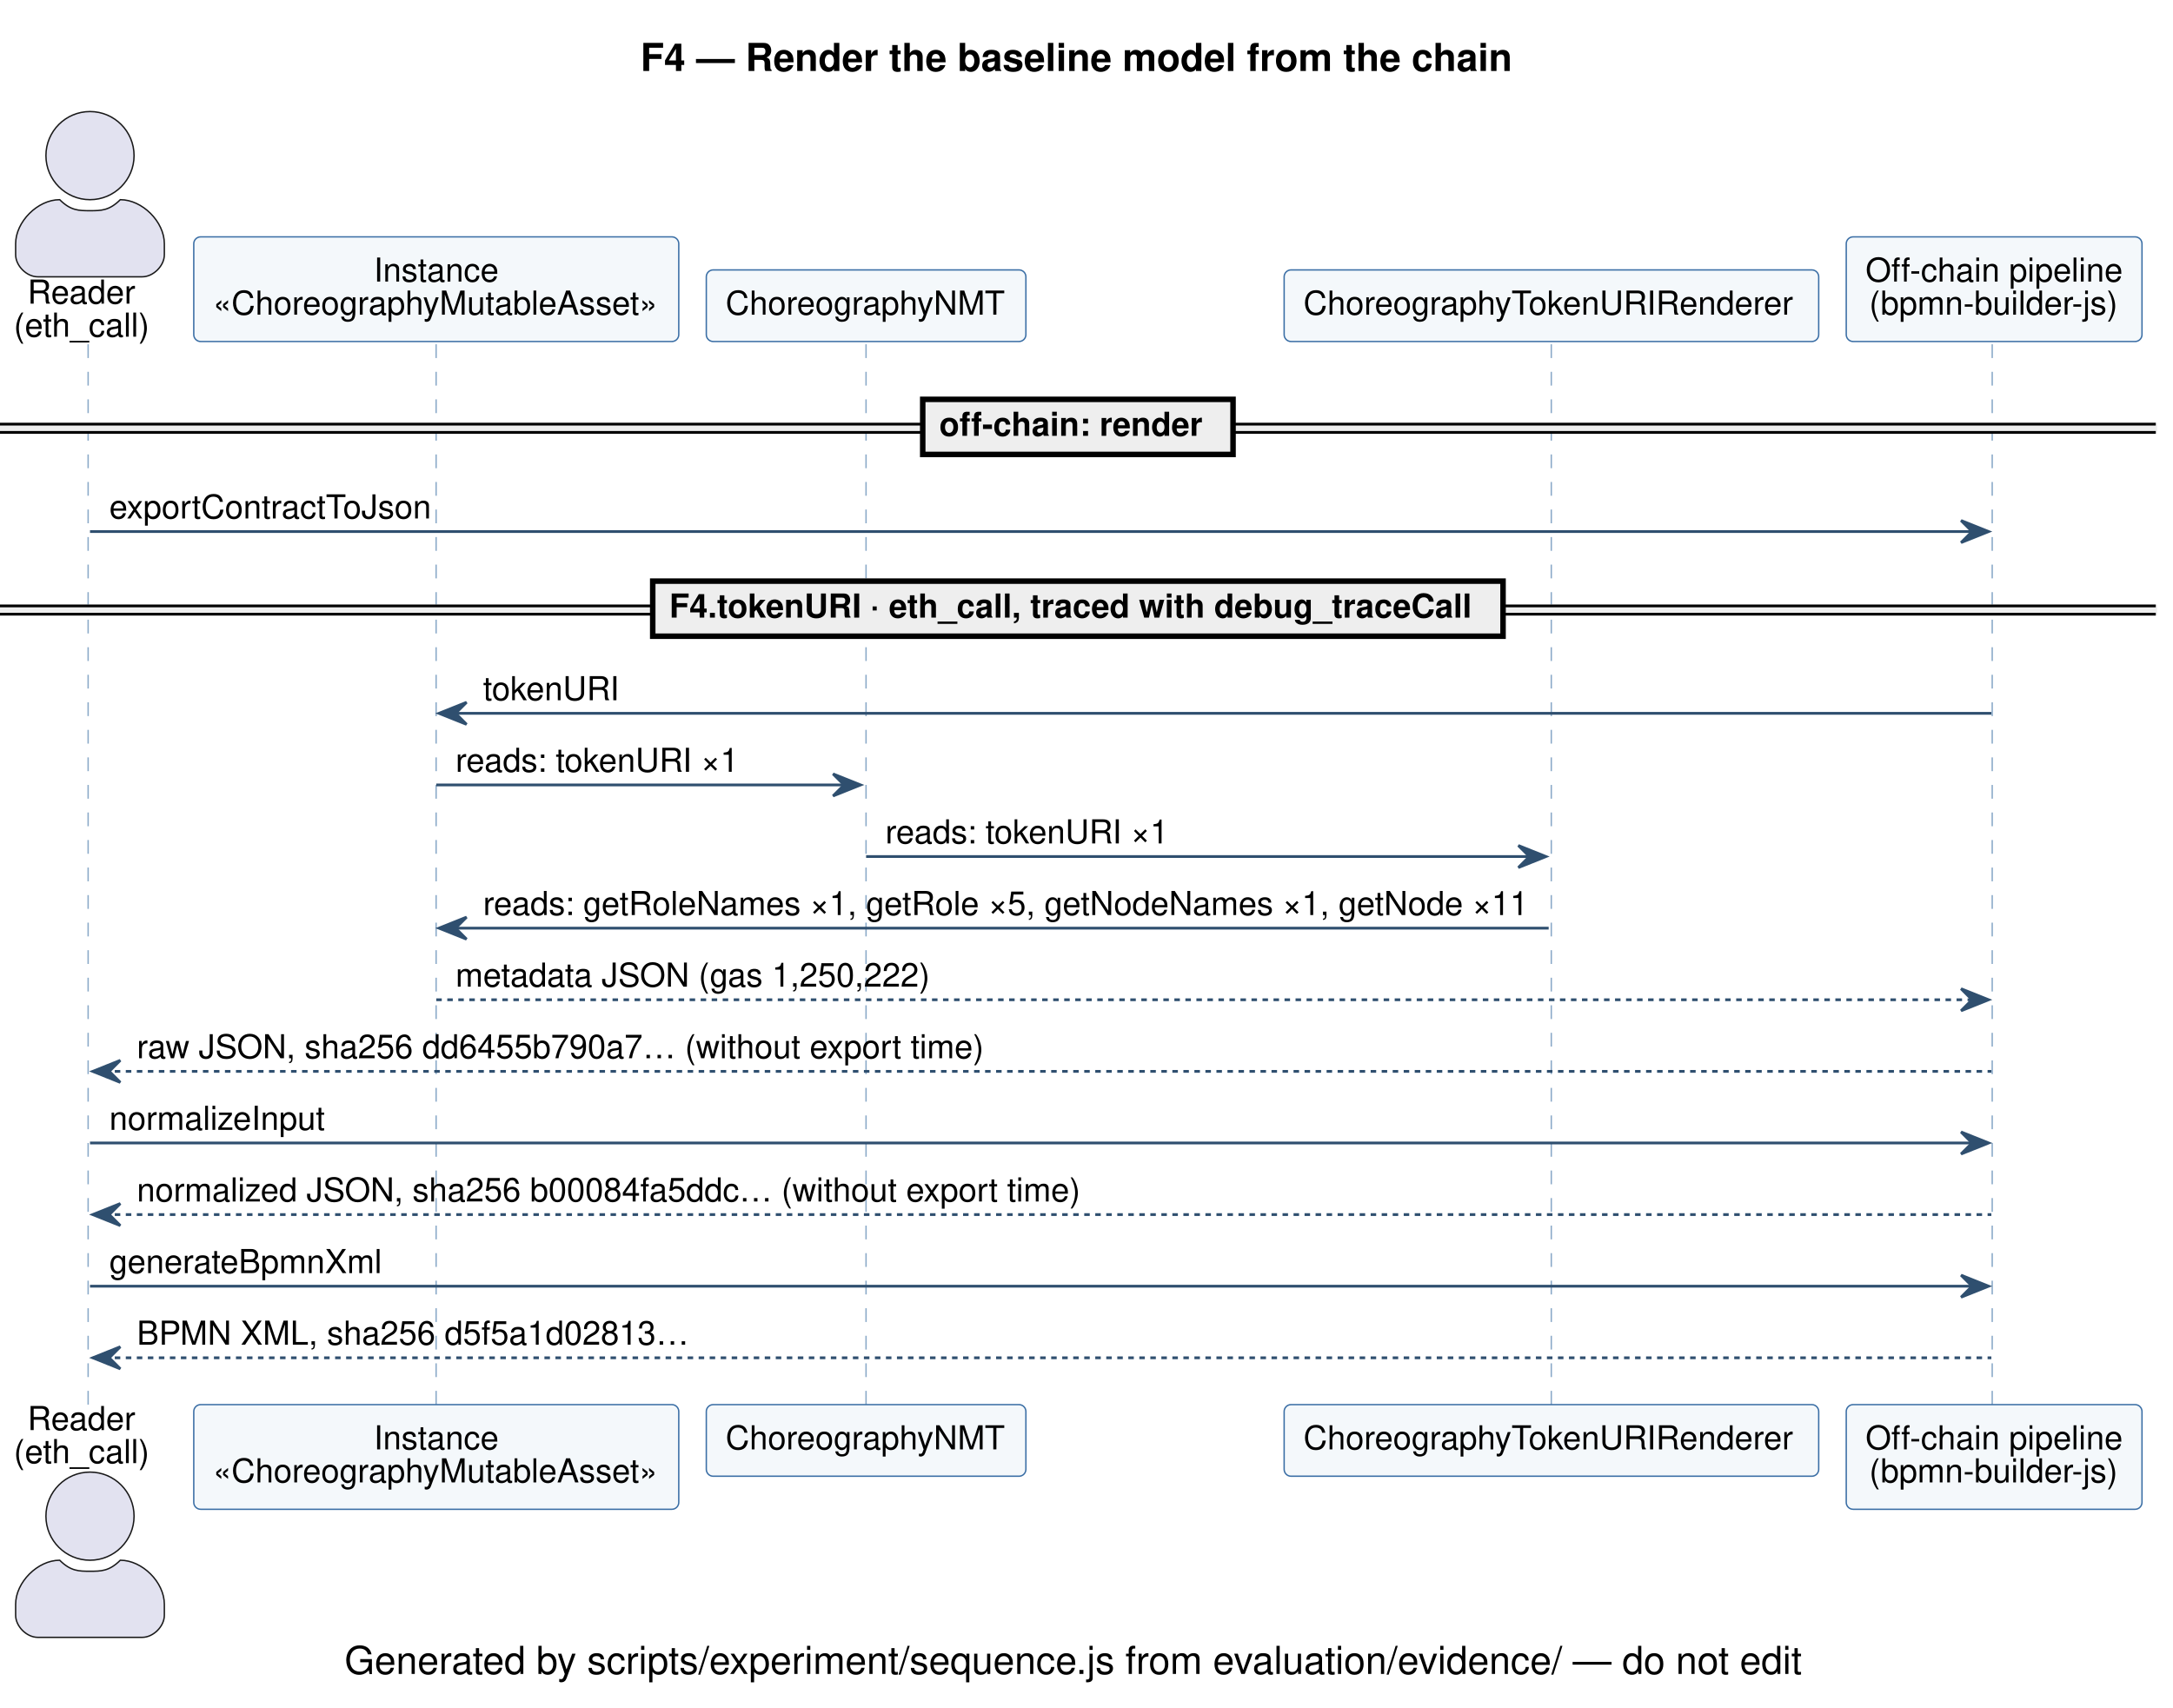
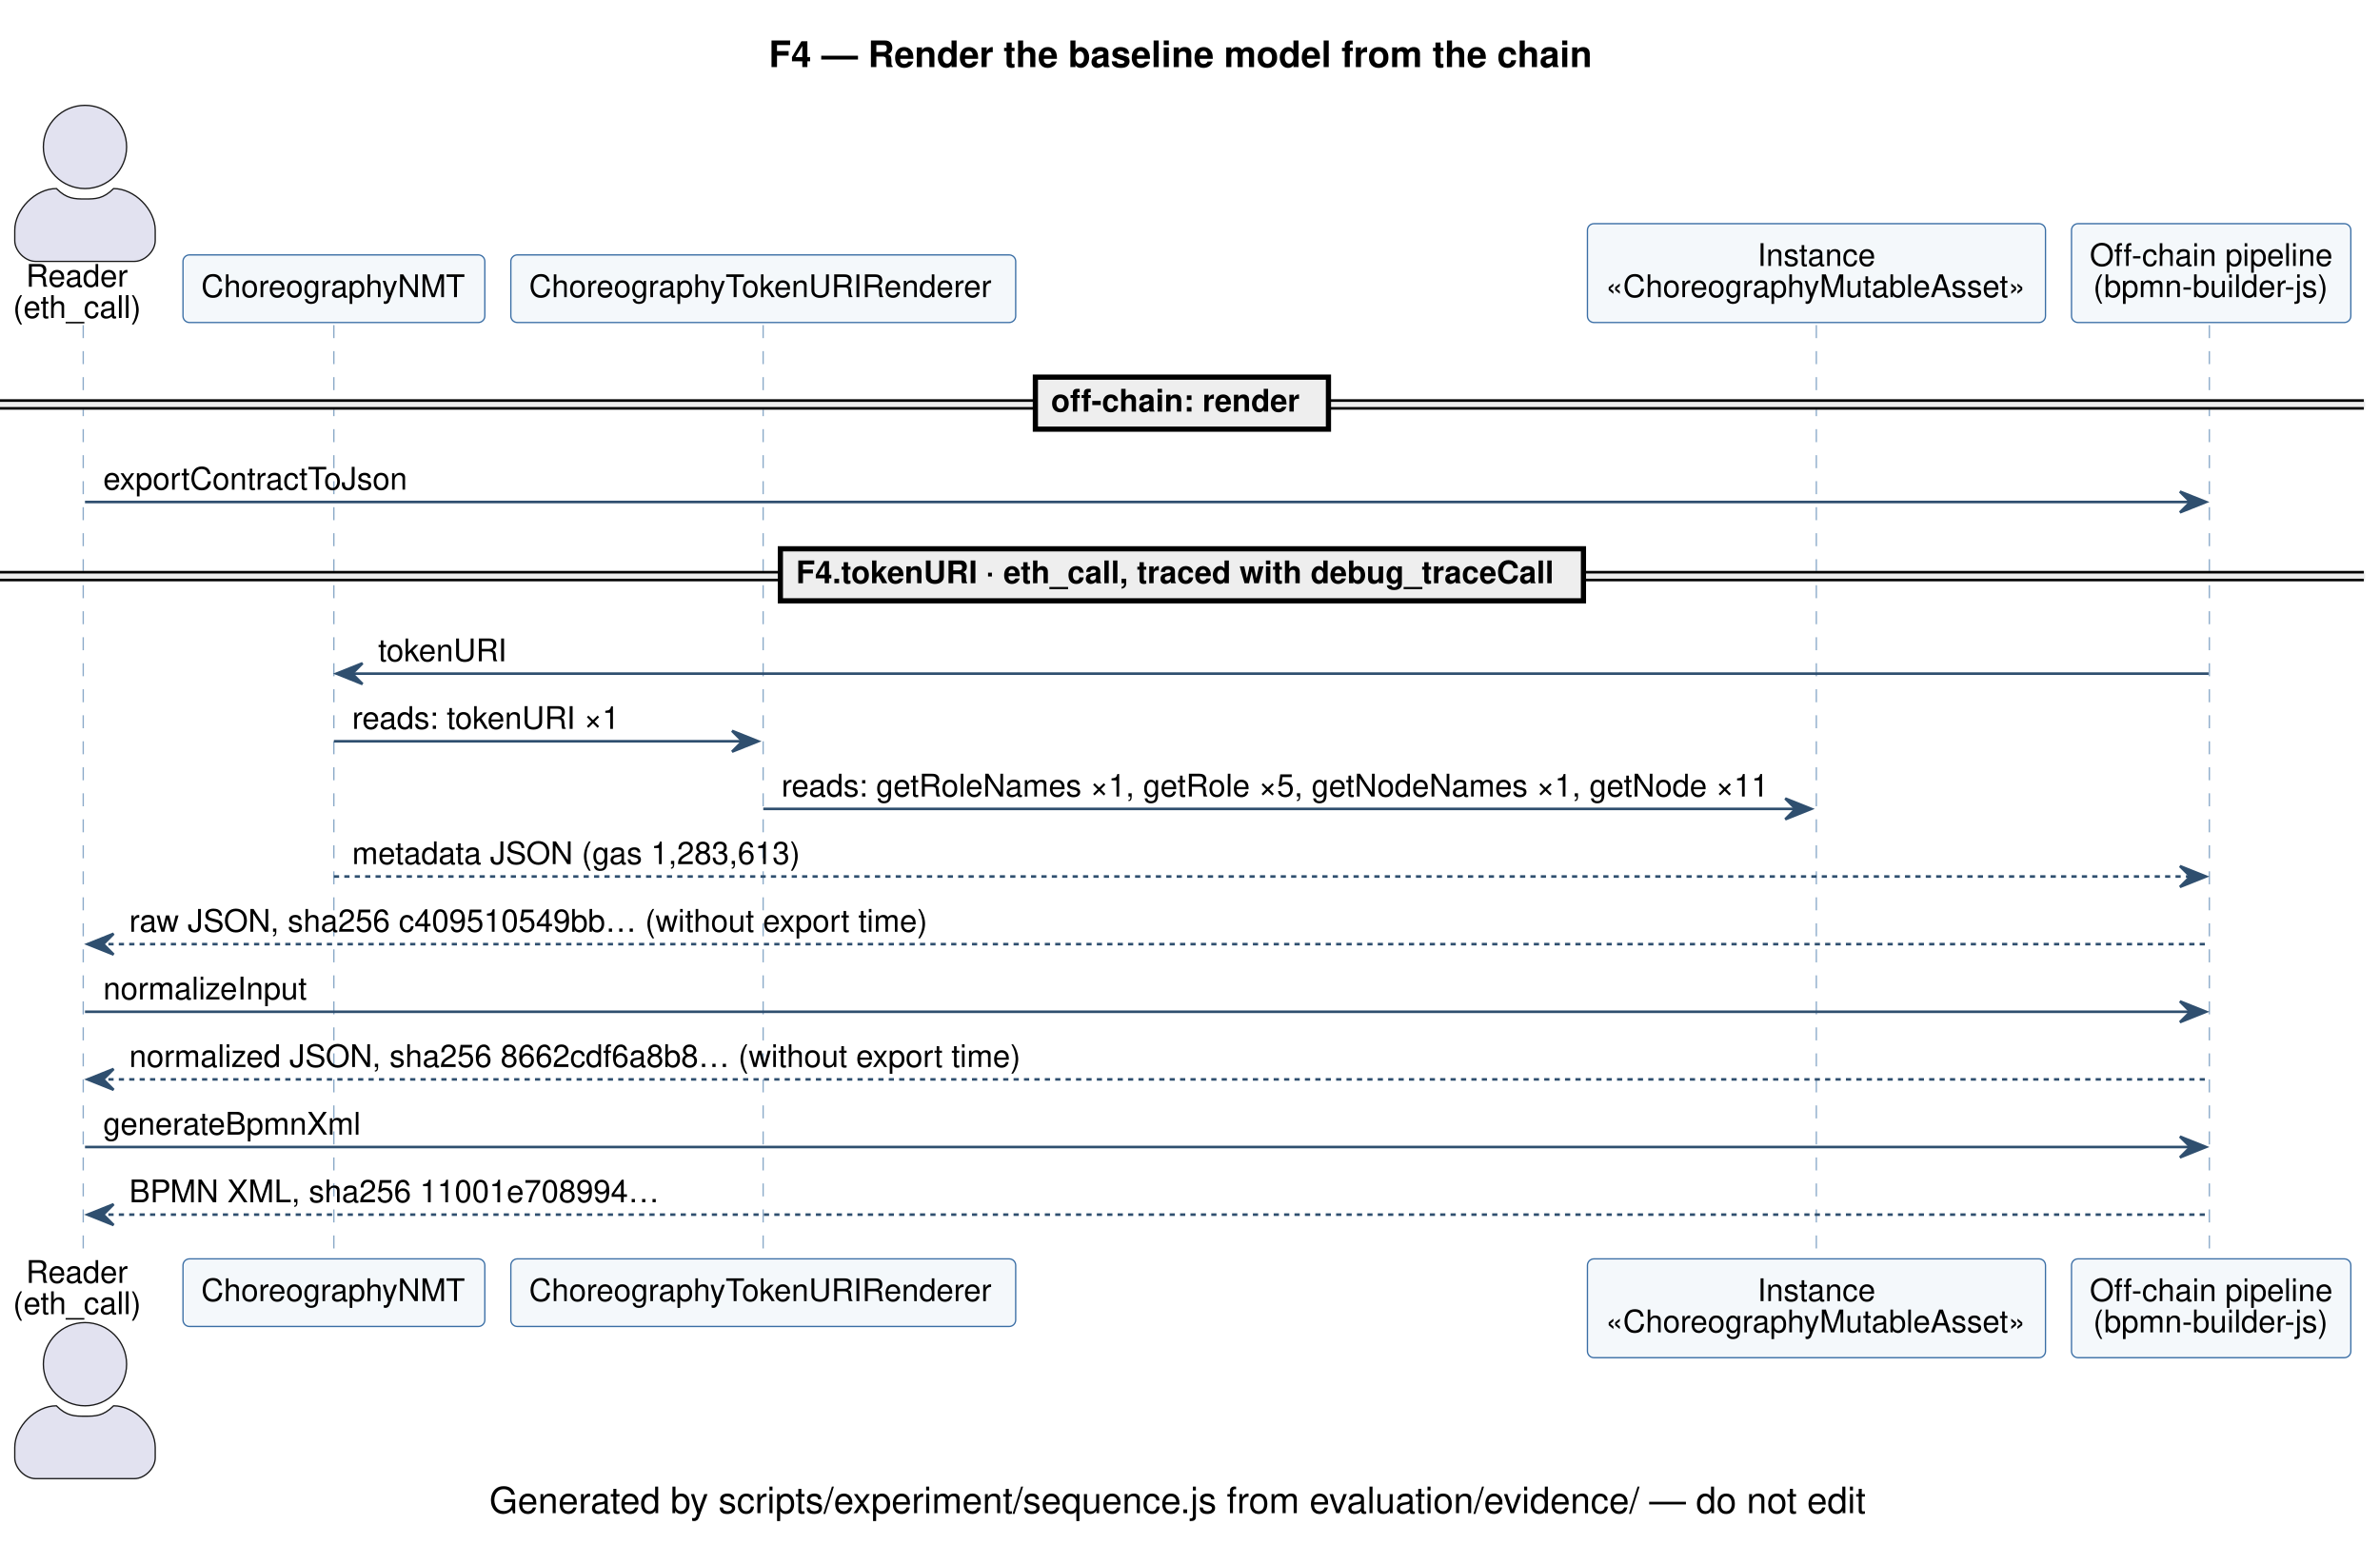
- <svg xmlns="http://www.w3.org/2000/svg" contentStyleType="text/css" height="620px" preserveAspectRatio="none" style="width:789px;height:620px;background:#FFFFFF;" version="1.1" viewBox="0 0 789 620" width="789px" zoomAndPan="magnify">
+ <svg xmlns="http://www.w3.org/2000/svg" contentStyleType="text/css" height="594px" preserveAspectRatio="none" style="width:915px;height:594px;background:#FFFFFF;" version="1.1" viewBox="0 0 915 594" width="915px" zoomAndPan="magnify">
  <defs />
  <g>
-     <text fill="#000000" font-family="Helvetica" font-size="14" font-weight="bold" lengthAdjust="spacing" textLength="316.62" x="232.561" y="25.78">F4 — Render the baseline model from the chain</text>
-     <text fill="#000000" font-family="Helvetica" font-size="14" lengthAdjust="spacing" textLength="531.515" x="125.114" y="607.78">Generated by scripts/experiment/sequence.js from evaluation/evidence/ — do not edit</text>
-     <line style="stroke:#8AA9C8;stroke-width:0.5;stroke-dasharray:5.0,5.0;" x1="32" x2="32" y1="125" y2="511" />
-     <line style="stroke:#8AA9C8;stroke-width:0.5;stroke-dasharray:5.0,5.0;" x1="158.353" x2="158.353" y1="125" y2="511" />
-     <line style="stroke:#8AA9C8;stroke-width:0.5;stroke-dasharray:5.0,5.0;" x1="314.453" x2="314.453" y1="125" y2="511" />
-     <line style="stroke:#8AA9C8;stroke-width:0.5;stroke-dasharray:5.0,5.0;" x1="563.263" x2="563.263" y1="125" y2="511" />
-     <line style="stroke:#8AA9C8;stroke-width:0.5;stroke-dasharray:5.0,5.0;" x1="723.356" x2="723.356" y1="125" y2="511" />
+     <text fill="#000000" font-family="Helvetica" font-size="14" font-weight="bold" lengthAdjust="spacing" textLength="316.62" x="295.582" y="25.78">F4 — Render the baseline model from the chain</text>
+     <text fill="#000000" font-family="Helvetica" font-size="14" lengthAdjust="spacing" textLength="531.515" x="188.135" y="581.78">Generated by scripts/experiment/sequence.js from evaluation/evidence/ — do not edit</text>
+     <line style="stroke:#8AA9C8;stroke-width:0.5;stroke-dasharray:5.0,5.0;" x1="32" x2="32" y1="125" y2="485" />
+     <line style="stroke:#8AA9C8;stroke-width:0.5;stroke-dasharray:5.0,5.0;" x1="128.353" x2="128.353" y1="125" y2="485" />
+     <line style="stroke:#8AA9C8;stroke-width:0.5;stroke-dasharray:5.0,5.0;" x1="293.394" x2="293.394" y1="125" y2="485" />
+     <line style="stroke:#8AA9C8;stroke-width:0.5;stroke-dasharray:5.0,5.0;" x1="698.298" x2="698.298" y1="125" y2="485" />
+     <line style="stroke:#8AA9C8;stroke-width:0.5;stroke-dasharray:5.0,5.0;" x1="849.398" x2="849.398" y1="125" y2="485" />
    <text fill="#000000" font-family="Helvetica" font-size="12" lengthAdjust="spacing" textLength="39.357" x="9.998" y="110.24">Reader</text>
    <text fill="#000000" font-family="Helvetica" font-size="12" lengthAdjust="spacing" textLength="49.353" x="5" y="122.24">(eth_call)</text>
    <ellipse cx="32.677" cy="56.5" fill="#E2E2F0" rx="16" ry="16" style="stroke:#181818;stroke-width:0.5;" />
    <path d="M32.677,76.5 C36.677,76.5 39.677,76.5 43.677,72.5 C51.677,72.5 59.677,80.5 59.677,88.5 L59.677,92.5 C59.677,96.5 55.677,100.5 51.677,100.5 L13.677,100.5 C9.677,100.5 5.677,96.5 5.677,92.5 L5.677,88.5 C5.677,80.5 13.677,72.5 21.677,72.5 C25.677,76.5 28.677,76.5 32.677,76.5 " fill="#E2E2F0" style="stroke:#181818;stroke-width:0.5;" />
-     <text fill="#000000" font-family="Helvetica" font-size="12" lengthAdjust="spacing" textLength="39.357" x="9.998" y="519.24">Reader</text>
-     <text fill="#000000" font-family="Helvetica" font-size="12" lengthAdjust="spacing" textLength="49.353" x="5" y="531.24">(eth_call)</text>
-     <ellipse cx="32.677" cy="550.5" fill="#E2E2F0" rx="16" ry="16" style="stroke:#181818;stroke-width:0.5;" />
-     <path d="M32.677,570.5 C36.677,570.5 39.677,570.5 43.677,566.5 C51.677,566.5 59.677,574.5 59.677,582.5 L59.677,586.5 C59.677,590.5 55.677,594.5 51.677,594.5 L13.677,594.5 C9.677,594.5 5.677,590.5 5.677,586.5 L5.677,582.5 C5.677,574.5 13.677,566.5 21.677,566.5 C25.677,570.5 28.677,570.5 32.677,570.5 " fill="#E2E2F0" style="stroke:#181818;stroke-width:0.5;" />
-     <rect fill="#F4F8FB" height="38" rx="2.5" ry="2.5" style="stroke:#3A6EA5;stroke-width:0.5;" width="176.1" x="70.353" y="86" />
-     <text fill="#000000" font-family="Helvetica" font-size="12" lengthAdjust="spacing" textLength="45.363" x="135.722" y="102.24">Instance</text>
-     <text fill="#000000" font-family="Helvetica" font-size="12" lengthAdjust="spacing" textLength="162.1" x="77.353" y="114.24">«ChoreographyMutableAsset»</text>
-     <rect fill="#F4F8FB" height="38" rx="2.5" ry="2.5" style="stroke:#3A6EA5;stroke-width:0.5;" width="176.1" x="70.353" y="510" />
-     <text fill="#000000" font-family="Helvetica" font-size="12" lengthAdjust="spacing" textLength="45.363" x="135.722" y="526.24">Instance</text>
-     <text fill="#000000" font-family="Helvetica" font-size="12" lengthAdjust="spacing" textLength="162.1" x="77.353" y="538.24">«ChoreographyMutableAsset»</text>
-     <rect fill="#F4F8FB" height="26" rx="2.5" ry="2.5" style="stroke:#3A6EA5;stroke-width:0.5;" width="116.041" x="256.453" y="98" />
-     <text fill="#000000" font-family="Helvetica" font-size="12" lengthAdjust="spacing" textLength="102.041" x="263.453" y="114.24">ChoreographyNMT</text>
-     <rect fill="#F4F8FB" height="26" rx="2.5" ry="2.5" style="stroke:#3A6EA5;stroke-width:0.5;" width="116.041" x="256.453" y="510" />
-     <text fill="#000000" font-family="Helvetica" font-size="12" lengthAdjust="spacing" textLength="102.041" x="263.453" y="526.24">ChoreographyNMT</text>
-     <rect fill="#F4F8FB" height="26" rx="2.5" ry="2.5" style="stroke:#3A6EA5;stroke-width:0.5;" width="194.094" x="466.263" y="98" />
-     <text fill="#000000" font-family="Helvetica" font-size="12" lengthAdjust="spacing" textLength="180.094" x="473.263" y="114.24">ChoreographyTokenURIRenderer</text>
-     <rect fill="#F4F8FB" height="26" rx="2.5" ry="2.5" style="stroke:#3A6EA5;stroke-width:0.5;" width="194.094" x="466.263" y="510" />
-     <text fill="#000000" font-family="Helvetica" font-size="12" lengthAdjust="spacing" textLength="180.094" x="473.263" y="526.24">ChoreographyTokenURIRenderer</text>
-     <rect fill="#F4F8FB" height="38" rx="2.5" ry="2.5" style="stroke:#3A6EA5;stroke-width:0.5;" width="107.387" x="670.356" y="86" />
-     <text fill="#000000" font-family="Helvetica" font-size="12" lengthAdjust="spacing" textLength="93.387" x="677.356" y="102.24">Off-chain pipeline</text>
-     <text fill="#000000" font-family="Helvetica" font-size="12" lengthAdjust="spacing" textLength="90.691" x="678.704" y="114.24">(bpmn-builder-js)</text>
-     <rect fill="#F4F8FB" height="38" rx="2.5" ry="2.5" style="stroke:#3A6EA5;stroke-width:0.5;" width="107.387" x="670.356" y="510" />
-     <text fill="#000000" font-family="Helvetica" font-size="12" lengthAdjust="spacing" textLength="93.387" x="677.356" y="526.24">Off-chain pipeline</text>
-     <text fill="#000000" font-family="Helvetica" font-size="12" lengthAdjust="spacing" textLength="90.691" x="678.704" y="538.24">(bpmn-builder-js)</text>
-     <rect fill="#EEEEEE" height="3" style="stroke:#EEEEEE;stroke-width:1.0;" width="782.743" x="0" y="154" />
-     <line style="stroke:#000000;stroke-width:1.0;" x1="0" x2="782.743" y1="154" y2="154" />
-     <line style="stroke:#000000;stroke-width:1.0;" x1="0" x2="782.743" y1="157" y2="157" />
-     <rect fill="#EEEEEE" height="20" style="stroke:#000000;stroke-width:2.0;" width="112.672" x="335.036" y="145" />
-     <text fill="#000000" font-family="Helvetica" font-size="12" font-weight="bold" lengthAdjust="spacing" textLength="95.338" x="341.036" y="158.24">off-chain: render</text>
-     <polygon fill="#2F4F6F" points="712.05,189,722.05,193,712.05,197,716.05,193" style="stroke:#2F4F6F;stroke-width:1.0;" />
-     <line style="stroke:#2F4F6F;stroke-width:1.0;" x1="32.677" x2="718.05" y1="193" y2="193" />
+     <text fill="#000000" font-family="Helvetica" font-size="12" lengthAdjust="spacing" textLength="39.357" x="9.998" y="493.24">Reader</text>
+     <text fill="#000000" font-family="Helvetica" font-size="12" lengthAdjust="spacing" textLength="49.353" x="5" y="505.24">(eth_call)</text>
+     <ellipse cx="32.677" cy="524.5" fill="#E2E2F0" rx="16" ry="16" style="stroke:#181818;stroke-width:0.5;" />
+     <path d="M32.677,544.5 C36.677,544.5 39.677,544.5 43.677,540.5 C51.677,540.5 59.677,548.5 59.677,556.5 L59.677,560.5 C59.677,564.5 55.677,568.5 51.677,568.5 L13.677,568.5 C9.677,568.5 5.677,564.5 5.677,560.5 L5.677,556.5 C5.677,548.5 13.677,540.5 21.677,540.5 C25.677,544.5 28.677,544.5 32.677,544.5 " fill="#E2E2F0" style="stroke:#181818;stroke-width:0.5;" />
+     <rect fill="#F4F8FB" height="26" rx="2.5" ry="2.5" style="stroke:#3A6EA5;stroke-width:0.5;" width="116.041" x="70.353" y="98" />
+     <text fill="#000000" font-family="Helvetica" font-size="12" lengthAdjust="spacing" textLength="102.041" x="77.353" y="114.24">ChoreographyNMT</text>
+     <rect fill="#F4F8FB" height="26" rx="2.5" ry="2.5" style="stroke:#3A6EA5;stroke-width:0.5;" width="116.041" x="70.353" y="484" />
+     <text fill="#000000" font-family="Helvetica" font-size="12" lengthAdjust="spacing" textLength="102.041" x="77.353" y="500.24">ChoreographyNMT</text>
+     <rect fill="#F4F8FB" height="26" rx="2.5" ry="2.5" style="stroke:#3A6EA5;stroke-width:0.5;" width="194.094" x="196.394" y="98" />
+     <text fill="#000000" font-family="Helvetica" font-size="12" lengthAdjust="spacing" textLength="180.094" x="203.394" y="114.24">ChoreographyTokenURIRenderer</text>
+     <rect fill="#F4F8FB" height="26" rx="2.5" ry="2.5" style="stroke:#3A6EA5;stroke-width:0.5;" width="194.094" x="196.394" y="484" />
+     <text fill="#000000" font-family="Helvetica" font-size="12" lengthAdjust="spacing" textLength="180.094" x="203.394" y="500.24">ChoreographyTokenURIRenderer</text>
+     <rect fill="#F4F8FB" height="38" rx="2.5" ry="2.5" style="stroke:#3A6EA5;stroke-width:0.5;" width="176.1" x="610.298" y="86" />
+     <text fill="#000000" font-family="Helvetica" font-size="12" lengthAdjust="spacing" textLength="45.363" x="675.666" y="102.24">Instance</text>
+     <text fill="#000000" font-family="Helvetica" font-size="12" lengthAdjust="spacing" textLength="162.1" x="617.298" y="114.24">«ChoreographyMutableAsset»</text>
+     <rect fill="#F4F8FB" height="38" rx="2.5" ry="2.5" style="stroke:#3A6EA5;stroke-width:0.5;" width="176.1" x="610.298" y="484" />
+     <text fill="#000000" font-family="Helvetica" font-size="12" lengthAdjust="spacing" textLength="45.363" x="675.666" y="500.24">Instance</text>
+     <text fill="#000000" font-family="Helvetica" font-size="12" lengthAdjust="spacing" textLength="162.1" x="617.298" y="512.24">«ChoreographyMutableAsset»</text>
+     <rect fill="#F4F8FB" height="38" rx="2.5" ry="2.5" style="stroke:#3A6EA5;stroke-width:0.5;" width="107.387" x="796.398" y="86" />
+     <text fill="#000000" font-family="Helvetica" font-size="12" lengthAdjust="spacing" textLength="93.387" x="803.398" y="102.24">Off-chain pipeline</text>
+     <text fill="#000000" font-family="Helvetica" font-size="12" lengthAdjust="spacing" textLength="90.691" x="804.745" y="114.24">(bpmn-builder-js)</text>
+     <rect fill="#F4F8FB" height="38" rx="2.5" ry="2.5" style="stroke:#3A6EA5;stroke-width:0.5;" width="107.387" x="796.398" y="484" />
+     <text fill="#000000" font-family="Helvetica" font-size="12" lengthAdjust="spacing" textLength="93.387" x="803.398" y="500.24">Off-chain pipeline</text>
+     <text fill="#000000" font-family="Helvetica" font-size="12" lengthAdjust="spacing" textLength="90.691" x="804.745" y="512.24">(bpmn-builder-js)</text>
+     <rect fill="#EEEEEE" height="3" style="stroke:#EEEEEE;stroke-width:1.0;" width="908.784" x="0" y="154" />
+     <line style="stroke:#000000;stroke-width:1.0;" x1="0" x2="908.784" y1="154" y2="154" />
+     <line style="stroke:#000000;stroke-width:1.0;" x1="0" x2="908.784" y1="157" y2="157" />
+     <rect fill="#EEEEEE" height="20" style="stroke:#000000;stroke-width:2.0;" width="112.672" x="398.056" y="145" />
+     <text fill="#000000" font-family="Helvetica" font-size="12" font-weight="bold" lengthAdjust="spacing" textLength="95.338" x="404.056" y="158.24">off-chain: render</text>
+     <polygon fill="#2F4F6F" points="838.091,189,848.091,193,838.091,197,842.091,193" style="stroke:#2F4F6F;stroke-width:1.0;" />
+     <line style="stroke:#2F4F6F;stroke-width:1.0;" x1="32.677" x2="844.091" y1="193" y2="193" />
    <text fill="#000000" font-family="Helvetica" font-size="12" lengthAdjust="spacing" textLength="118.055" x="39.677" y="188.24">exportContractToJson</text>
-     <rect fill="#EEEEEE" height="3" style="stroke:#EEEEEE;stroke-width:1.0;" width="782.743" x="0" y="220" />
-     <line style="stroke:#000000;stroke-width:1.0;" x1="0" x2="782.743" y1="220" y2="220" />
-     <line style="stroke:#000000;stroke-width:1.0;" x1="0" x2="782.743" y1="223" y2="223" />
-     <rect fill="#EEEEEE" height="20" style="stroke:#000000;stroke-width:2.0;" width="308.744" x="237" y="211" />
-     <text fill="#000000" font-family="Helvetica" font-size="12" font-weight="bold" lengthAdjust="spacing" textLength="291.41" x="243" y="224.24">F4.tokenURI · eth_call, traced with debug_traceCall</text>
-     <polygon fill="#2F4F6F" points="169.403,255,159.403,259,169.403,263,165.403,259" style="stroke:#2F4F6F;stroke-width:1.0;" />
-     <line style="stroke:#2F4F6F;stroke-width:1.0;" x1="163.403" x2="723.05" y1="259" y2="259" />
-     <text fill="#000000" font-family="Helvetica" font-size="12" lengthAdjust="spacing" textLength="50.022" x="175.403" y="254.24">tokenURI</text>
-     <polygon fill="#2F4F6F" points="302.474,281,312.474,285,302.474,289,306.474,285" style="stroke:#2F4F6F;stroke-width:1.0;" />
-     <line style="stroke:#2F4F6F;stroke-width:1.0;" x1="158.403" x2="308.474" y1="285" y2="285" />
-     <text fill="#000000" font-family="Helvetica" font-size="12" lengthAdjust="spacing" textLength="103.723" x="165.403" y="280.24">reads: tokenURI ×1</text>
-     <polygon fill="#2F4F6F" points="551.31,307,561.31,311,551.31,315,555.31,311" style="stroke:#2F4F6F;stroke-width:1.0;" />
-     <line style="stroke:#2F4F6F;stroke-width:1.0;" x1="314.474" x2="557.31" y1="311" y2="311" />
-     <text fill="#000000" font-family="Helvetica" font-size="12" lengthAdjust="spacing" textLength="103.723" x="321.474" y="306.24">reads: tokenURI ×1</text>
-     <polygon fill="#2F4F6F" points="169.403,333,159.403,337,169.403,341,165.403,337" style="stroke:#2F4F6F;stroke-width:1.0;" />
-     <line style="stroke:#2F4F6F;stroke-width:1.0;" x1="163.403" x2="562.31" y1="337" y2="337" />
-     <text fill="#000000" font-family="Helvetica" font-size="12" lengthAdjust="spacing" textLength="380.906" x="175.403" y="332.24">reads: getRoleNames ×1, getRole ×5, getNodeNames ×1, getNode ×11</text>
-     <polygon fill="#2F4F6F" points="712.05,359,722.05,363,712.05,367,716.05,363" style="stroke:#2F4F6F;stroke-width:1.0;" />
-     <line style="stroke:#2F4F6F;stroke-width:1.0;stroke-dasharray:2.0,2.0;" x1="158.403" x2="718.05" y1="363" y2="363" />
-     <text fill="#000000" font-family="Helvetica" font-size="12" lengthAdjust="spacing" textLength="172.764" x="165.403" y="358.24">metadata JSON (gas 1,250,222)</text>
-     <polygon fill="#2F4F6F" points="43.677,385,33.677,389,43.677,393,39.677,389" style="stroke:#2F4F6F;stroke-width:1.0;" />
-     <line style="stroke:#2F4F6F;stroke-width:1.0;stroke-dasharray:2.0,2.0;" x1="37.677" x2="723.05" y1="389" y2="389" />
-     <text fill="#000000" font-family="Helvetica" font-size="12" lengthAdjust="spacing" textLength="308.168" x="49.677" y="384.24">raw JSON, sha256 dd6455b790a7… (without export time)</text>
-     <polygon fill="#2F4F6F" points="712.05,411,722.05,415,712.05,419,716.05,415" style="stroke:#2F4F6F;stroke-width:1.0;" />
-     <line style="stroke:#2F4F6F;stroke-width:1.0;" x1="32.677" x2="718.05" y1="415" y2="415" />
-     <text fill="#000000" font-family="Helvetica" font-size="12" lengthAdjust="spacing" textLength="78.709" x="39.677" y="410.24">normalizeInput</text>
-     <polygon fill="#2F4F6F" points="43.677,437,33.677,441,43.677,445,39.677,441" style="stroke:#2F4F6F;stroke-width:1.0;" />
-     <line style="stroke:#2F4F6F;stroke-width:1.0;stroke-dasharray:2.0,2.0;" x1="37.677" x2="723.05" y1="441" y2="441" />
-     <text fill="#000000" font-family="Helvetica" font-size="12" lengthAdjust="spacing" textLength="343.512" x="49.677" y="436.24">normalized JSON, sha256 b00084fa5ddc… (without export time)</text>
-     <polygon fill="#2F4F6F" points="712.05,463,722.05,467,712.05,471,716.05,467" style="stroke:#2F4F6F;stroke-width:1.0;" />
-     <line style="stroke:#2F4F6F;stroke-width:1.0;" x1="32.677" x2="718.05" y1="467" y2="467" />
-     <text fill="#000000" font-family="Helvetica" font-size="12" lengthAdjust="spacing" textLength="99.387" x="39.677" y="462.24">generateBpmnXml</text>
-     <polygon fill="#2F4F6F" points="43.677,489,33.677,493,43.677,497,39.677,493" style="stroke:#2F4F6F;stroke-width:1.0;" />
-     <line style="stroke:#2F4F6F;stroke-width:1.0;stroke-dasharray:2.0,2.0;" x1="37.677" x2="723.05" y1="493" y2="493" />
-     <text fill="#000000" font-family="Helvetica" font-size="12" lengthAdjust="spacing" textLength="200.795" x="49.677" y="488.24">BPMN XML, sha256 d5f5a1d02813…</text>
+     <rect fill="#EEEEEE" height="3" style="stroke:#EEEEEE;stroke-width:1.0;" width="908.784" x="0" y="220" />
+     <line style="stroke:#000000;stroke-width:1.0;" x1="0" x2="908.784" y1="220" y2="220" />
+     <line style="stroke:#000000;stroke-width:1.0;" x1="0" x2="908.784" y1="223" y2="223" />
+     <rect fill="#EEEEEE" height="20" style="stroke:#000000;stroke-width:2.0;" width="308.744" x="300.02" y="211" />
+     <text fill="#000000" font-family="Helvetica" font-size="12" font-weight="bold" lengthAdjust="spacing" textLength="291.41" x="306.02" y="224.24">F4.tokenURI · eth_call, traced with debug_traceCall</text>
+     <polygon fill="#2F4F6F" points="139.374,255,129.374,259,139.374,263,135.374,259" style="stroke:#2F4F6F;stroke-width:1.0;" />
+     <line style="stroke:#2F4F6F;stroke-width:1.0;" x1="133.374" x2="849.091" y1="259" y2="259" />
+     <text fill="#000000" font-family="Helvetica" font-size="12" lengthAdjust="spacing" textLength="50.022" x="145.374" y="254.24">tokenURI</text>
+     <polygon fill="#2F4F6F" points="281.441,281,291.441,285,281.441,289,285.441,285" style="stroke:#2F4F6F;stroke-width:1.0;" />
+     <line style="stroke:#2F4F6F;stroke-width:1.0;" x1="128.374" x2="287.441" y1="285" y2="285" />
+     <text fill="#000000" font-family="Helvetica" font-size="12" lengthAdjust="spacing" textLength="103.723" x="135.374" y="280.24">reads: tokenURI ×1</text>
+     <polygon fill="#2F4F6F" points="686.348,307,696.348,311,686.348,315,690.348,311" style="stroke:#2F4F6F;stroke-width:1.0;" />
+     <line style="stroke:#2F4F6F;stroke-width:1.0;" x1="293.441" x2="692.348" y1="311" y2="311" />
+     <text fill="#000000" font-family="Helvetica" font-size="12" lengthAdjust="spacing" textLength="380.906" x="300.441" y="306.24">reads: getRoleNames ×1, getRole ×5, getNodeNames ×1, getNode ×11</text>
+     <polygon fill="#2F4F6F" points="838.091,333,848.091,337,838.091,341,842.091,337" style="stroke:#2F4F6F;stroke-width:1.0;" />
+     <line style="stroke:#2F4F6F;stroke-width:1.0;stroke-dasharray:2.0,2.0;" x1="128.374" x2="844.091" y1="337" y2="337" />
+     <text fill="#000000" font-family="Helvetica" font-size="12" lengthAdjust="spacing" textLength="172.764" x="135.374" y="332.24">metadata JSON (gas 1,283,613)</text>
+     <polygon fill="#2F4F6F" points="43.677,359,33.677,363,43.677,367,39.677,363" style="stroke:#2F4F6F;stroke-width:1.0;" />
+     <line style="stroke:#2F4F6F;stroke-width:1.0;stroke-dasharray:2.0,2.0;" x1="37.677" x2="849.091" y1="363" y2="363" />
+     <text fill="#000000" font-family="Helvetica" font-size="12" lengthAdjust="spacing" textLength="307.494" x="49.677" y="358.24">raw JSON, sha256 c409510549bb… (without export time)</text>
+     <polygon fill="#2F4F6F" points="838.091,385,848.091,389,838.091,393,842.091,389" style="stroke:#2F4F6F;stroke-width:1.0;" />
+     <line style="stroke:#2F4F6F;stroke-width:1.0;" x1="32.677" x2="844.091" y1="389" y2="389" />
+     <text fill="#000000" font-family="Helvetica" font-size="12" lengthAdjust="spacing" textLength="78.709" x="39.677" y="384.24">normalizeInput</text>
+     <polygon fill="#2F4F6F" points="43.677,411,33.677,415,43.677,419,39.677,415" style="stroke:#2F4F6F;stroke-width:1.0;" />
+     <line style="stroke:#2F4F6F;stroke-width:1.0;stroke-dasharray:2.0,2.0;" x1="37.677" x2="849.091" y1="415" y2="415" />
+     <text fill="#000000" font-family="Helvetica" font-size="12" lengthAdjust="spacing" textLength="343.512" x="49.677" y="410.24">normalized JSON, sha256 8662cdf6a8b8… (without export time)</text>
+     <polygon fill="#2F4F6F" points="838.091,437,848.091,441,838.091,445,842.091,441" style="stroke:#2F4F6F;stroke-width:1.0;" />
+     <line style="stroke:#2F4F6F;stroke-width:1.0;" x1="32.677" x2="844.091" y1="441" y2="441" />
+     <text fill="#000000" font-family="Helvetica" font-size="12" lengthAdjust="spacing" textLength="99.387" x="39.677" y="436.24">generateBpmnXml</text>
+     <polygon fill="#2F4F6F" points="43.677,463,33.677,467,43.677,471,39.677,467" style="stroke:#2F4F6F;stroke-width:1.0;" />
+     <line style="stroke:#2F4F6F;stroke-width:1.0;stroke-dasharray:2.0,2.0;" x1="37.677" x2="849.091" y1="467" y2="467" />
+     <text fill="#000000" font-family="Helvetica" font-size="12" lengthAdjust="spacing" textLength="204.135" x="49.677" y="462.24">BPMN XML, sha256 11001e708994…</text>
  </g>
</svg>
